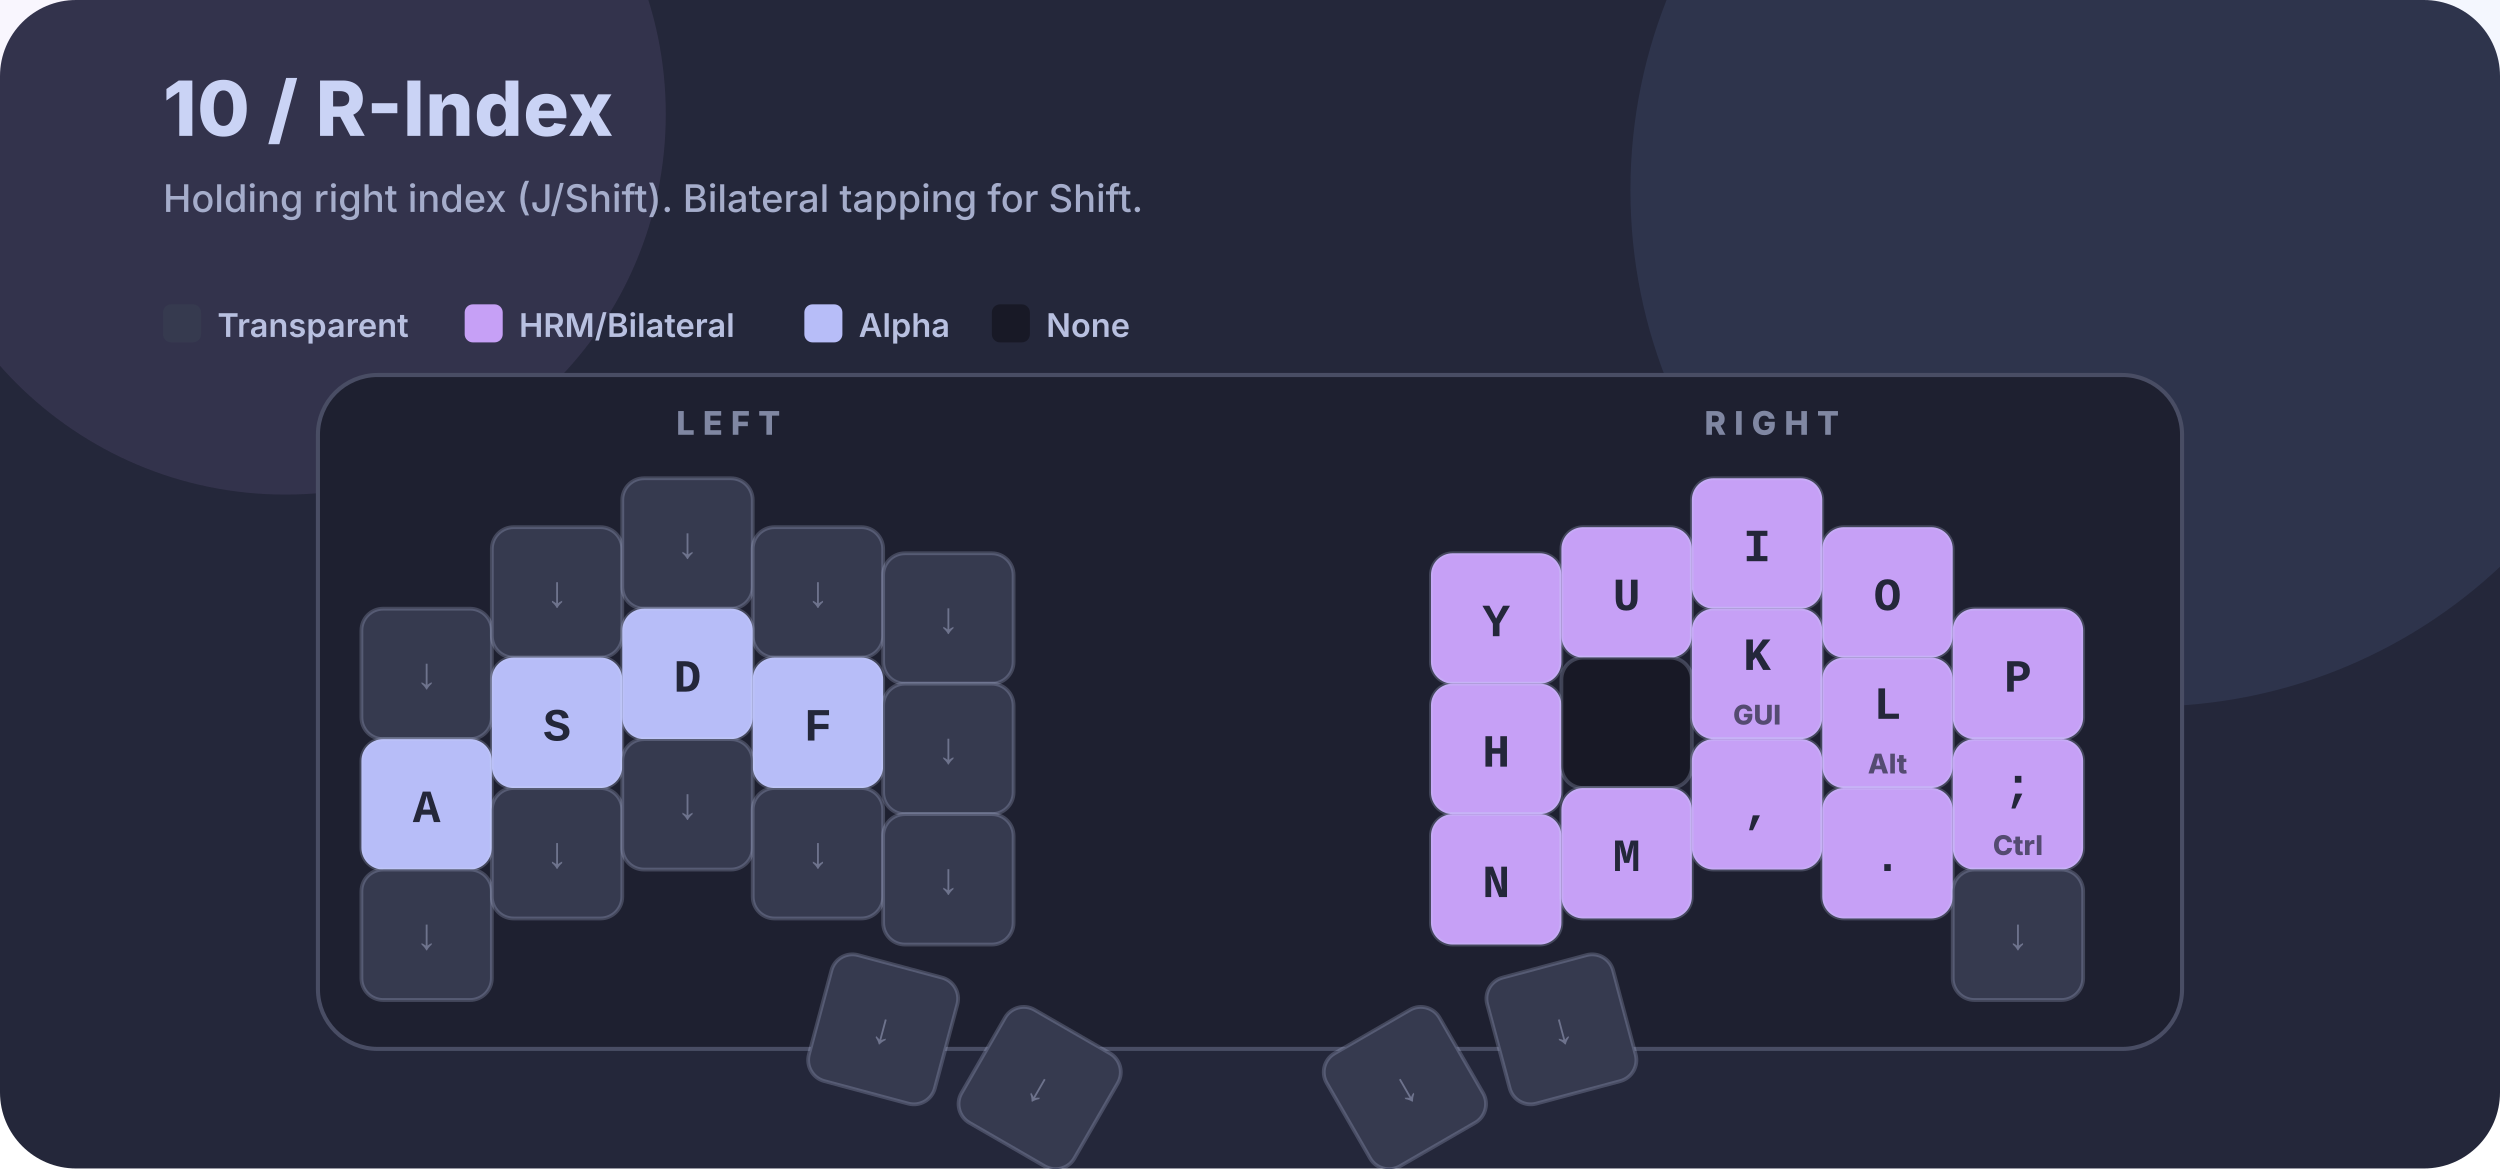
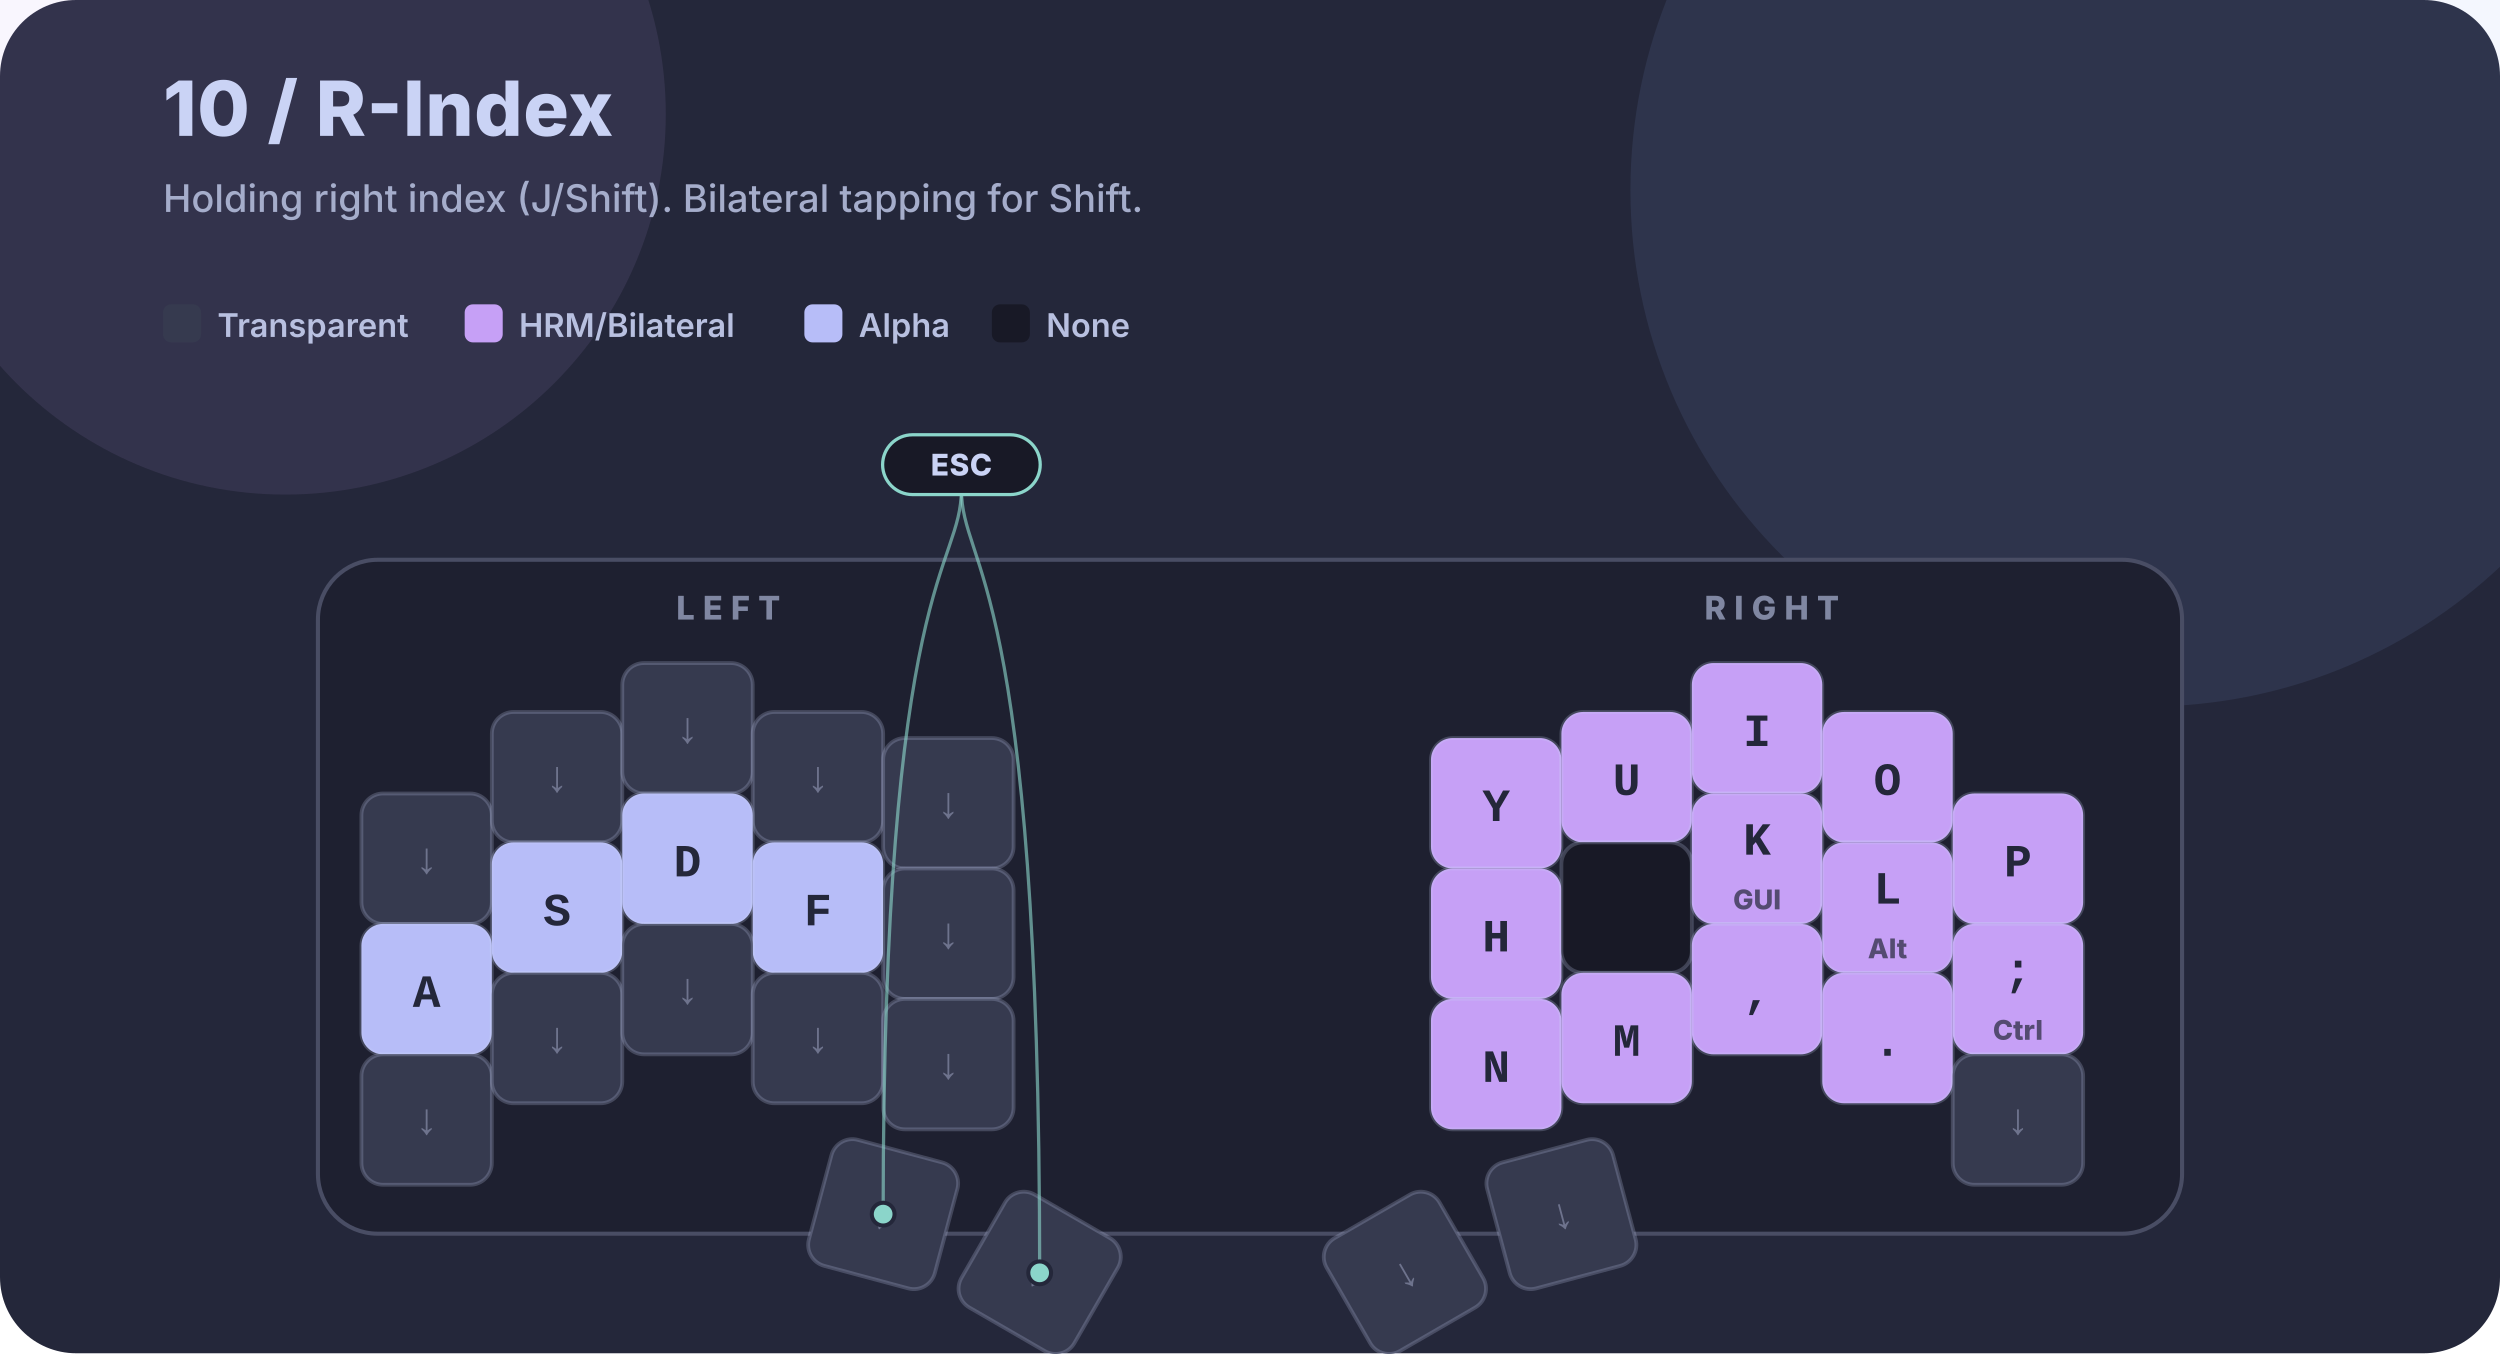
- <svg xmlns="http://www.w3.org/2000/svg" width="920" height="430" viewBox="0 0 920 430" role="img" aria-labelledby="title desc">
+ <svg xmlns="http://www.w3.org/2000/svg" width="920" height="498" viewBox="0 0 920 498" role="img" aria-labelledby="title desc">
  <style>
    .title { font: 800 28px Inter, Avenir Next, Segoe UI, sans-serif; fill: #cad3f5; letter-spacing: .2px; }
    .subtitle { font: 500 14px Inter, Avenir Next, Segoe UI, sans-serif; fill: #a5adcb; }
    .legend-text { font: 600 12px Inter, Avenir Next, Segoe UI, sans-serif; fill: #b8c0e0; }
    .half { font: 800 12px Inter, Avenir Next, Segoe UI, sans-serif; fill: #8087a2; letter-spacing: 3px; text-anchor: middle; }
    .tap { font-family: Berkeley Mono, SFMono-Regular, Consolas, Liberation Mono, monospace; font-weight: 800; text-anchor: middle; dominant-baseline: central; }
    .tap.transparent { font-size: 16px; fill: #6e738d; }
    .hold { font: 800 10px Inter, Avenir Next, Segoe UI, sans-serif; text-anchor: middle; dominant-baseline: central; }
    .key { stroke: rgba(202,211,245,.22); stroke-width: 1.4; }
    .shortcut path { fill: none; stroke: #8bd5ca; stroke-width: 1.2; opacity: .62; stroke-linecap: round; }
    .shortcut circle { fill: #8bd5ca; stroke: #24273a; stroke-width: 1.5; }
    .shortcut rect { fill: #181926; stroke: #8bd5ca; stroke-width: 1.2; }
    .shortcut text { font: 800 11px Inter, Avenir Next, Segoe UI, sans-serif; fill: #cad3f5; text-anchor: middle; letter-spacing: .2px; }
  </style>
-   <rect x="0" y="0" width="920" height="430" rx="28" fill="#24273a" />
+   <rect x="0" y="0" width="920" height="498" rx="28" fill="#24273a" />
  <circle cx="105" cy="42" r="140" fill="#c6a0f6" opacity="0.10" />
  <circle cx="790" cy="70" r="190" fill="#8aadf4" opacity="0.10" />
  <text x="60" y="50" class="title">10 / R-Index</text>
  <text x="60" y="78" class="subtitle">Holding right index (J/Shift). Bilateral tapping for Shift.</text>
  <rect x="60" y="112" width="14" height="14" rx="3" fill="#363a4f" />
  <text x="80" y="124" class="legend-text">Transparent</text>
  <rect x="171" y="112" width="14" height="14" rx="3" fill="#c6a0f6" />
  <text x="191" y="124" class="legend-text">HRM/Bilateral</text>
  <rect x="296" y="112" width="14" height="14" rx="3" fill="#b7bdf8" />
  <text x="316" y="124" class="legend-text">Alpha</text>
  <rect x="365" y="112" width="14" height="14" rx="3" fill="#181926" />
  <text x="385" y="124" class="legend-text">None</text>
-   <rect x="117" y="138" width="686" height="248" rx="22" fill="#1e2030" stroke="#494d64" stroke-width="1.5" />
-   <text x="268" y="160" class="half">LEFT</text>
-   <text x="652" y="160" class="half">RIGHT</text>
-   <g transform="translate(133 176)">
+   <rect x="117" y="206" width="686" height="248" rx="22" fill="#1e2030" stroke="#494d64" stroke-width="1.5" />
+   <text x="268" y="228" class="half">LEFT</text>
+   <text x="652" y="228" class="half">RIGHT</text>
+   <g transform="translate(133 244)">
    <rect class="key" x="0" y="48" width="48" height="48" rx="8" fill="#363a4f" />
    <text x="24" y="73" class="tap transparent">↓</text>
    <rect class="key" x="48" y="18" width="48" height="48" rx="8" fill="#363a4f" />
    <text x="72" y="43" class="tap transparent">↓</text>
    <rect class="key" x="96" y="0" width="48" height="48" rx="8" fill="#363a4f" />
    <text x="120" y="25" class="tap transparent">↓</text>
    <rect class="key" x="144" y="18" width="48" height="48" rx="8" fill="#363a4f" />
    <text x="168" y="43" class="tap transparent">↓</text>
    <rect class="key" x="192" y="27.6" width="48" height="48" rx="8" fill="#363a4f" />
    <text x="216" y="52.6" class="tap transparent">↓</text>
    <rect class="key" x="393.6" y="27.6" width="48" height="48" rx="8" fill="#c6a0f6" />
    <text x="417.6" y="53.6" class="tap" style="font-size:17px;fill:#24273a">Y</text>
    <rect class="key" x="441.6" y="18" width="48" height="48" rx="8" fill="#c6a0f6" />
    <text x="465.6" y="44" class="tap" style="font-size:17px;fill:#24273a">U</text>
    <rect class="key" x="489.6" y="0" width="48" height="48" rx="8" fill="#c6a0f6" />
    <text x="513.6" y="26" class="tap" style="font-size:17px;fill:#24273a">I</text>
    <rect class="key" x="537.6" y="18" width="48" height="48" rx="8" fill="#c6a0f6" />
    <text x="561.6" y="44" class="tap" style="font-size:17px;fill:#24273a">O</text>
    <rect class="key" x="585.6" y="48" width="48" height="48" rx="8" fill="#c6a0f6" />
    <text x="609.6" y="74" class="tap" style="font-size:17px;fill:#24273a">P</text>
    <rect class="key" x="0" y="96" width="48" height="48" rx="8" fill="#b7bdf8" />
    <text x="24" y="122" class="tap" style="font-size:17px;fill:#24273a">A</text>
    <rect class="key" x="48" y="66" width="48" height="48" rx="8" fill="#b7bdf8" />
    <text x="72" y="92" class="tap" style="font-size:17px;fill:#24273a">S</text>
    <rect class="key" x="96" y="48" width="48" height="48" rx="8" fill="#b7bdf8" />
    <text x="120" y="74" class="tap" style="font-size:17px;fill:#24273a">D</text>
    <rect class="key" x="144" y="66" width="48" height="48" rx="8" fill="#b7bdf8" />
    <text x="168" y="92" class="tap" style="font-size:17px;fill:#24273a">F</text>
    <rect class="key" x="192" y="75.6" width="48" height="48" rx="8" fill="#363a4f" />
    <text x="216" y="100.6" class="tap transparent">↓</text>
    <rect class="key" x="393.6" y="75.6" width="48" height="48" rx="8" fill="#c6a0f6" />
    <text x="417.6" y="101.6" class="tap" style="font-size:17px;fill:#24273a">H</text>
    <rect class="key" x="441.6" y="66" width="48" height="48" rx="8" fill="#181926" />
    <rect class="key" x="489.6" y="48" width="48" height="48" rx="8" fill="#c6a0f6" />
    <text x="513.6" y="66" class="tap" style="font-size:17px;fill:#24273a">K</text>
    <text x="513.6" y="87" class="hold" style="fill:rgba(36,39,58,0.70)">GUI</text>
    <rect class="key" x="537.6" y="66" width="48" height="48" rx="8" fill="#c6a0f6" />
    <text x="561.6" y="84" class="tap" style="font-size:17px;fill:#24273a">L</text>
    <text x="561.6" y="105" class="hold" style="fill:rgba(36,39,58,0.70)">Alt</text>
    <rect class="key" x="585.6" y="96" width="48" height="48" rx="8" fill="#c6a0f6" />
    <text x="609.6" y="114" class="tap" style="font-size:17px;fill:#24273a">;</text>
    <text x="609.6" y="135" class="hold" style="fill:rgba(36,39,58,0.70)">Ctrl</text>
    <rect class="key" x="0" y="144" width="48" height="48" rx="8" fill="#363a4f" />
    <text x="24" y="169" class="tap transparent">↓</text>
    <rect class="key" x="48" y="114" width="48" height="48" rx="8" fill="#363a4f" />
    <text x="72" y="139" class="tap transparent">↓</text>
    <rect class="key" x="96" y="96" width="48" height="48" rx="8" fill="#363a4f" />
    <text x="120" y="121" class="tap transparent">↓</text>
    <rect class="key" x="144" y="114" width="48" height="48" rx="8" fill="#363a4f" />
    <text x="168" y="139" class="tap transparent">↓</text>
    <rect class="key" x="192" y="123.6" width="48" height="48" rx="8" fill="#363a4f" />
    <text x="216" y="148.6" class="tap transparent">↓</text>
    <rect class="key" x="393.6" y="123.6" width="48" height="48" rx="8" fill="#c6a0f6" />
    <text x="417.6" y="149.6" class="tap" style="font-size:17px;fill:#24273a">N</text>
    <rect class="key" x="441.6" y="114" width="48" height="48" rx="8" fill="#c6a0f6" />
    <text x="465.6" y="140" class="tap" style="font-size:17px;fill:#24273a">M</text>
    <rect class="key" x="489.6" y="96" width="48" height="48" rx="8" fill="#c6a0f6" />
    <text x="513.6" y="122" class="tap" style="font-size:17px;fill:#24273a">,</text>
    <rect class="key" x="537.6" y="114" width="48" height="48" rx="8" fill="#c6a0f6" />
    <text x="561.6" y="140" class="tap" style="font-size:17px;fill:#24273a">.</text>
    <rect class="key" x="585.6" y="144" width="48" height="48" rx="8" fill="#363a4f" />
    <text x="609.6" y="169" class="tap transparent">↓</text>
    <g transform="rotate(15 192 202.8)">
      <rect class="key" x="168" y="178.8" width="48" height="48" rx="8" fill="#363a4f" />
      <text x="192" y="203.8" class="tap transparent">↓</text>
    </g>
    <g transform="rotate(30 249.6 224.4)">
      <rect class="key" x="225.6" y="200.4" width="48" height="48" rx="8" fill="#363a4f" />
      <text x="249.6" y="225.4" class="tap transparent">↓</text>
    </g>
    <g transform="rotate(-30 384 224.4)">
      <rect class="key" x="360" y="200.4" width="48" height="48" rx="8" fill="#363a4f" />
      <text x="384" y="225.4" class="tap transparent">↓</text>
    </g>
    <g transform="rotate(-15 441.6 202.8)">
      <rect class="key" x="417.6" y="178.8" width="48" height="48" rx="8" fill="#363a4f" />
      <text x="441.6" y="203.8" class="tap transparent">↓</text>
    </g>
  </g>
+   <g class="shortcut">
+     <path d="M 353.8 180 C 353.8 210, 325.0 210, 325.0 446.8" />
+     <circle cx="325.0" cy="446.8" r="4.2" />
+     <path d="M 353.8 180 C 353.8 210, 382.6 210, 382.6 468.4" />
+     <circle cx="382.6" cy="468.4" r="4.2" />
+     <rect x="324.8" y="160" width="58" height="22" rx="11" />
+     <text x="353.8" y="175">ESC</text>
+   </g>
</svg>
